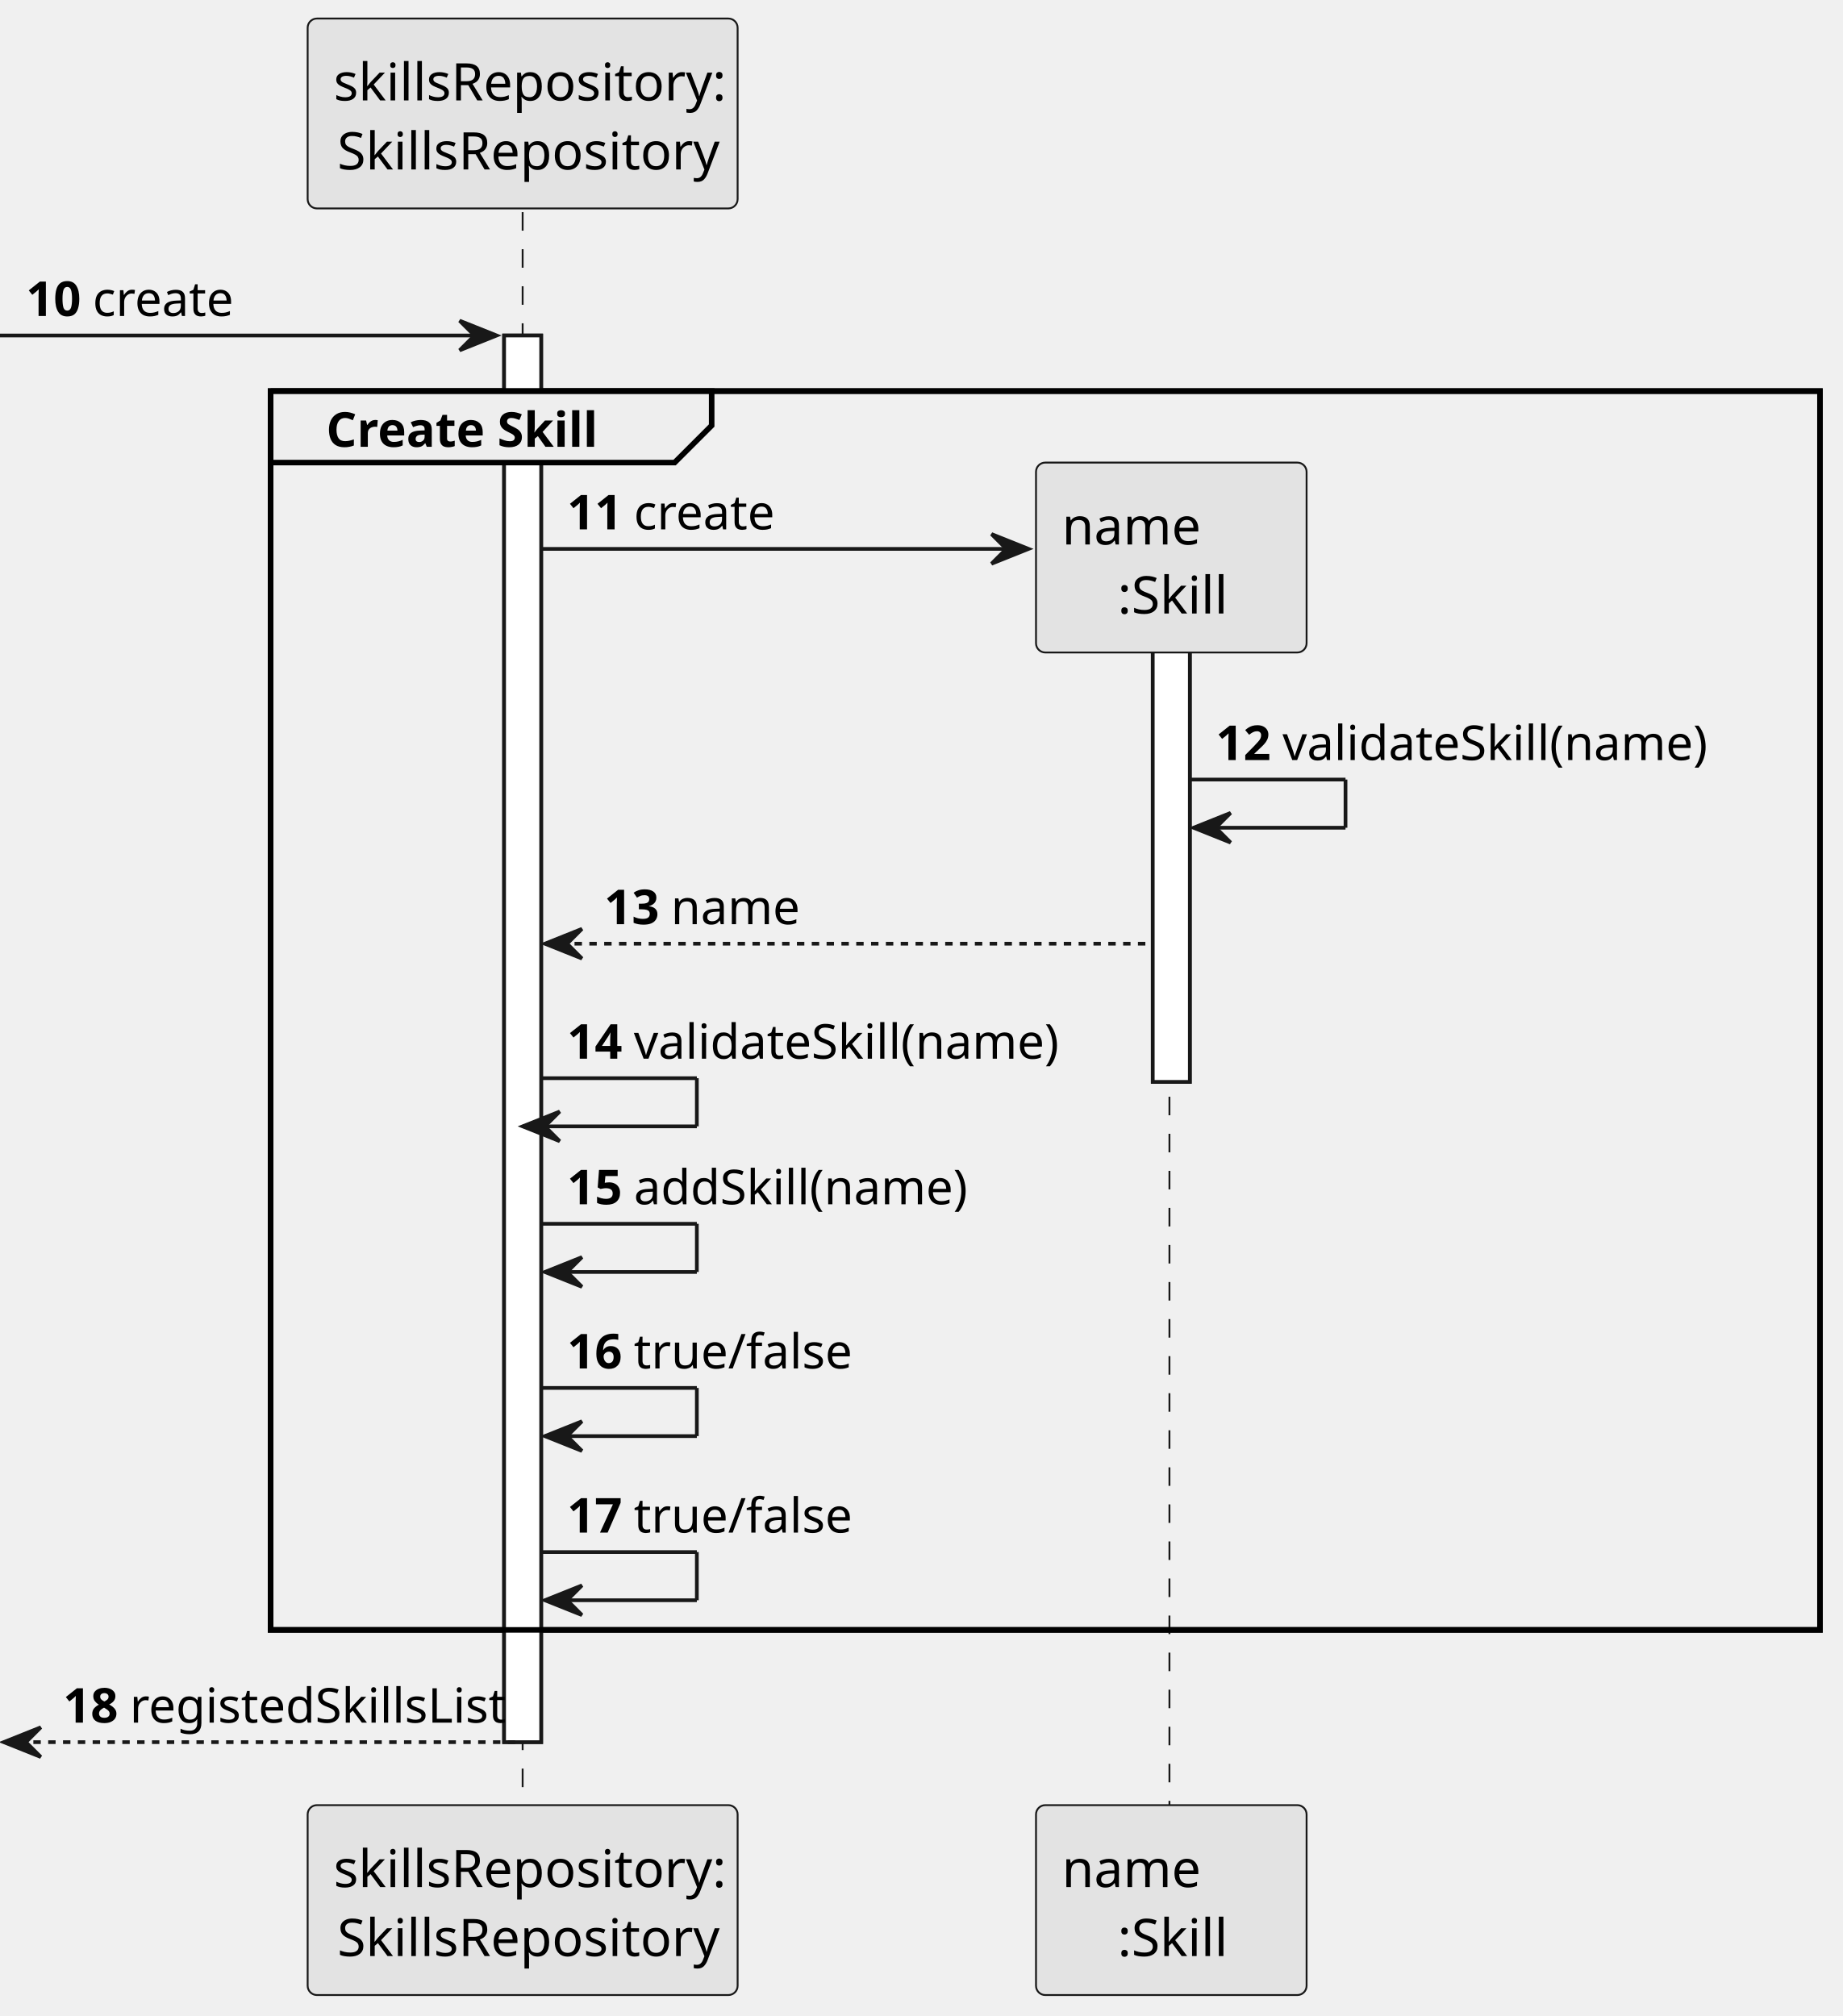
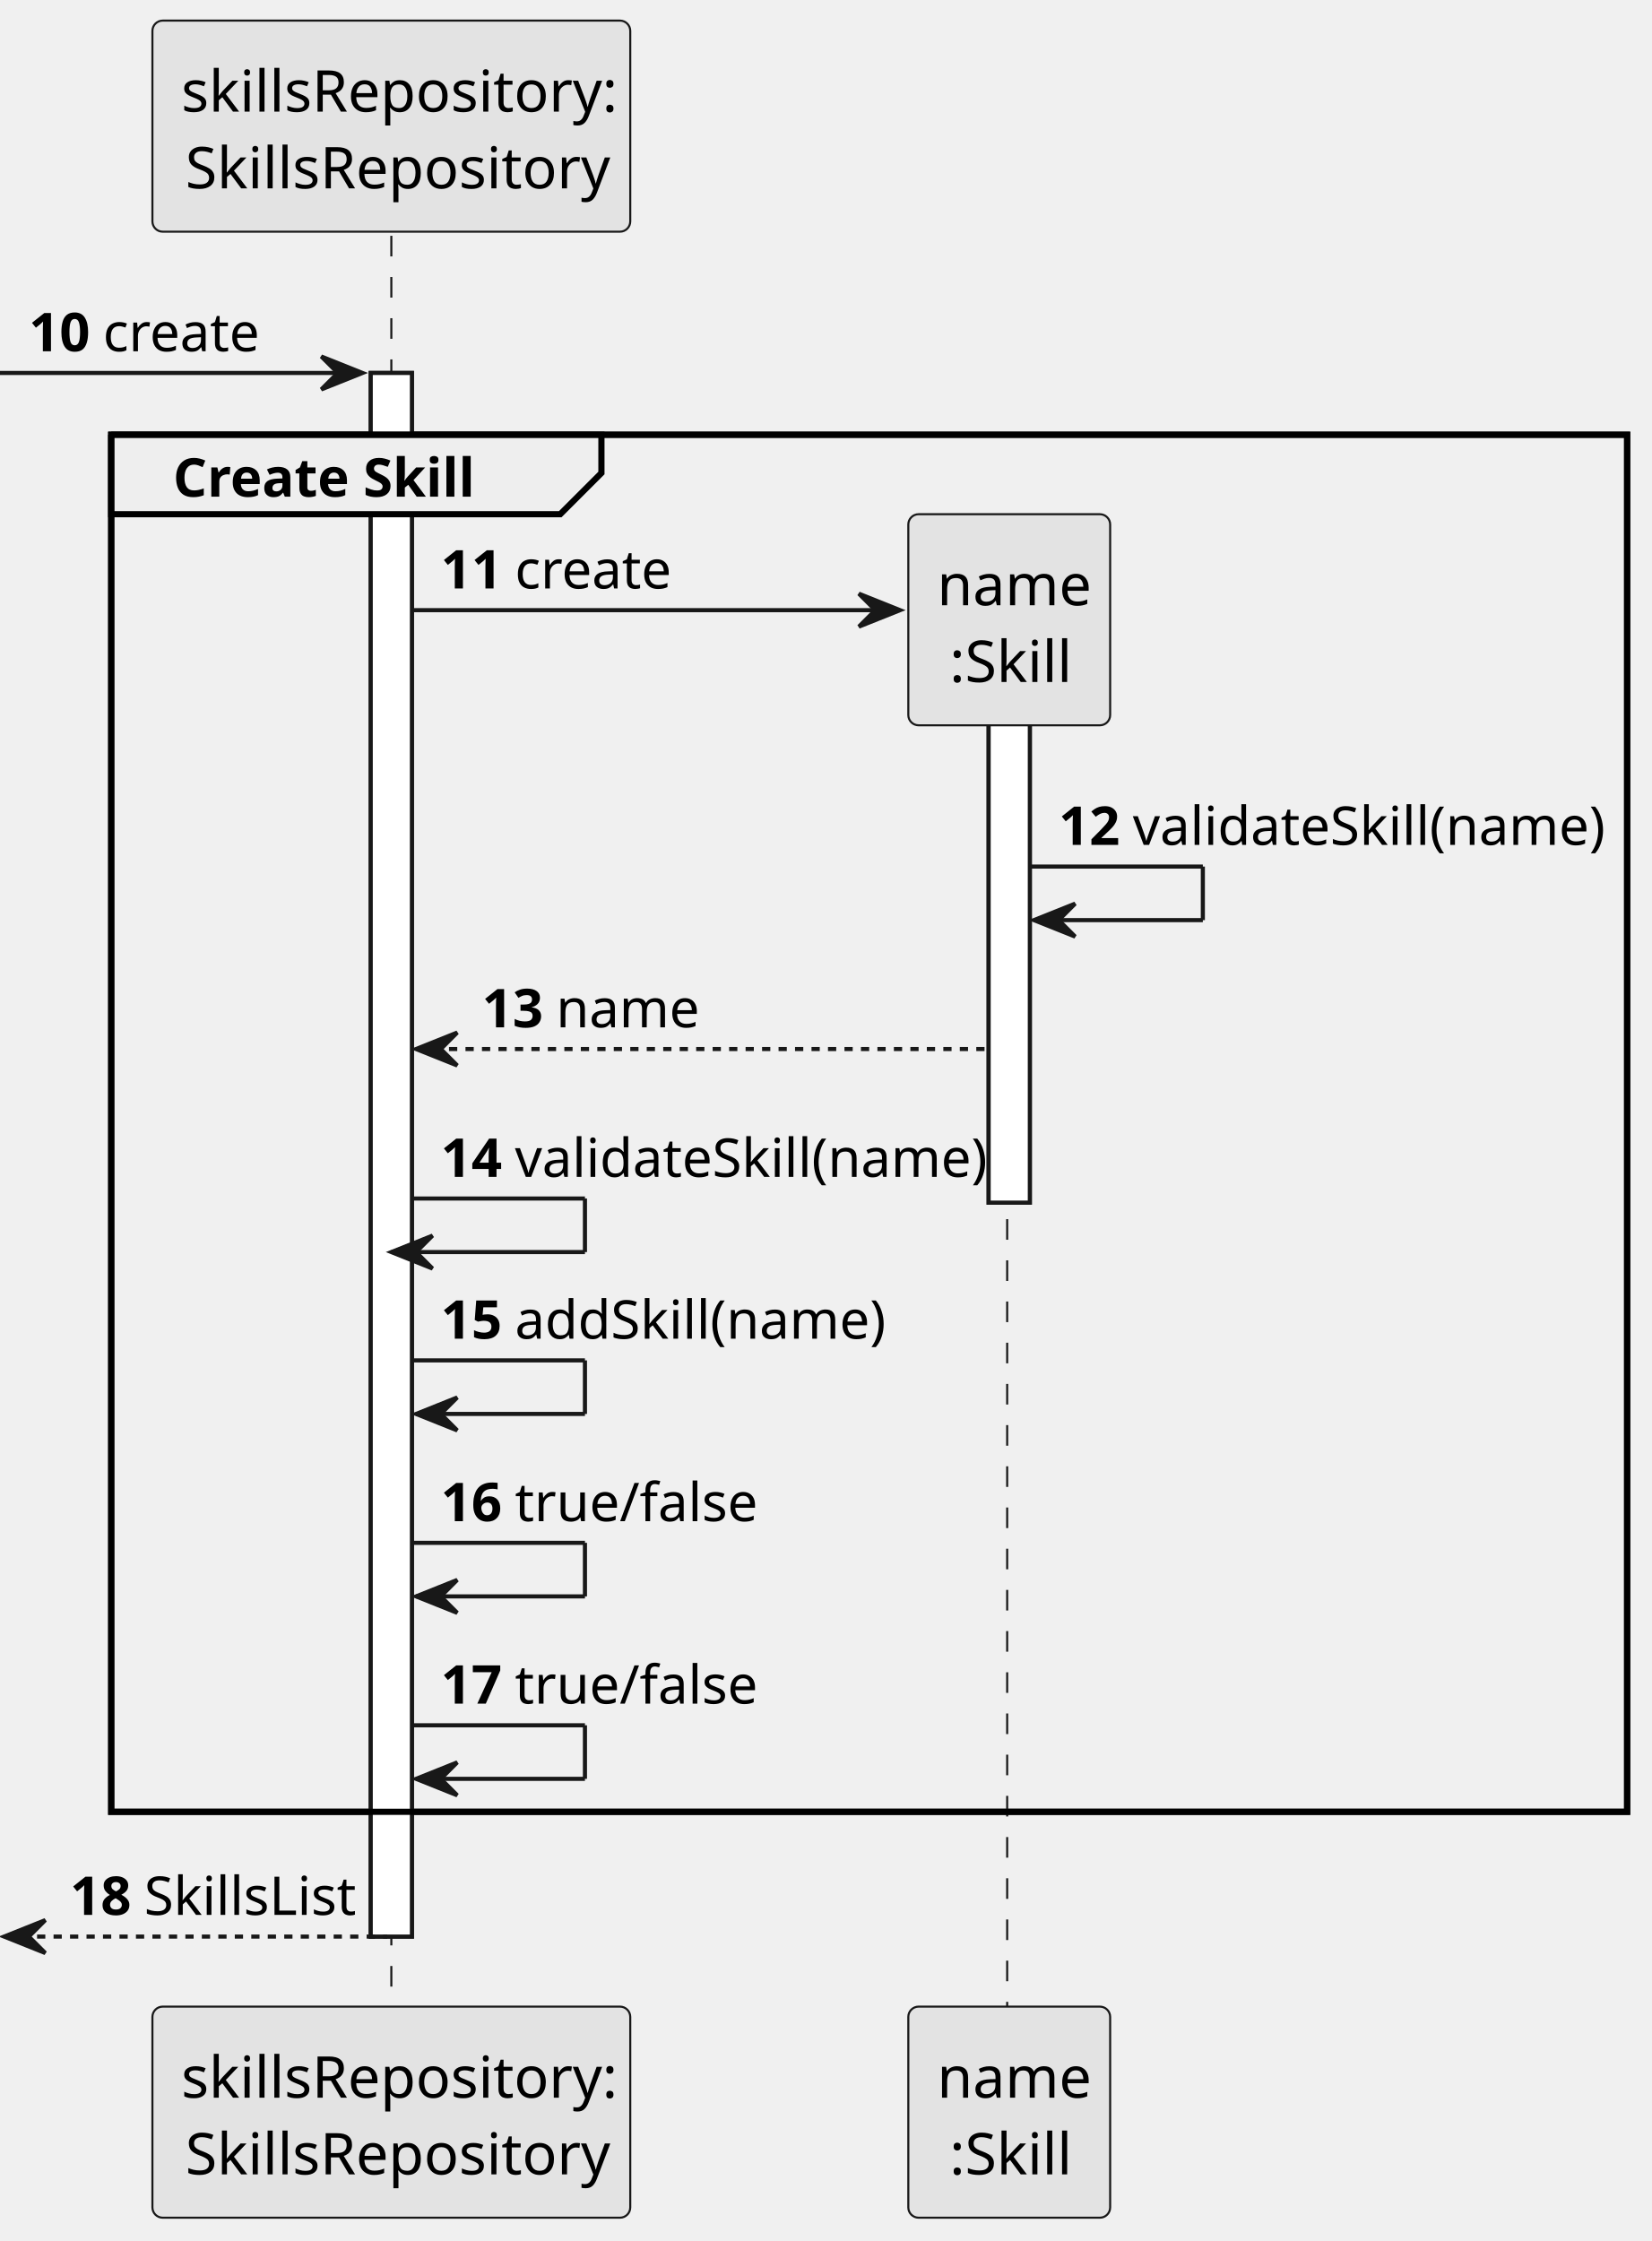
- <svg xmlns="http://www.w3.org/2000/svg" contentStyleType="text/css" height="544px" preserveAspectRatio="none" style="width:497px;height:544px;background:#FFFFFF;" version="1.1" viewBox="0 0 497 544" width="497px" zoomAndPan="magnify">
+ <svg xmlns="http://www.w3.org/2000/svg" contentStyleType="text/css" height="544px" preserveAspectRatio="none" style="width:401px;height:544px;background:#FFFFFF;" version="1.1" viewBox="0 0 401 544" width="401px" zoomAndPan="magnify">
  <defs />
  <g>
-     <rect fill="#FFFFFF" height="379.57" style="stroke:#181818;stroke-width:1.0;" width="10" x="136" y="90.533" />
-     <rect fill="#FFFFFF" height="133.824" style="stroke:#181818;stroke-width:1.0;" width="10" x="311" y="158.115" />
-     <rect fill="none" height="334.279" style="stroke:#000000;stroke-width:1.5;" width="418" x="73" y="105.533" />
-     <line style="stroke:#181818;stroke-width:0.5;stroke-dasharray:5.0,5.0;" x1="141" x2="141" y1="57.242" y2="488.103" />
-     <line style="stroke:#181818;stroke-width:0.5;stroke-dasharray:5.0,5.0;" x1="315.5" x2="315.5" y1="165.945" y2="488.103" />
-     <rect fill="#E3E3E3" height="51.242" rx="2.5" ry="2.5" style="stroke:#181818;stroke-width:0.5;" width="116" x="83" y="5" />
-     <text fill="#000000" font-family="sans-serif" font-size="14" lengthAdjust="spacing" textLength="102" x="90" y="27.107">skillsRepository:</text>
-     <text fill="#000000" font-family="sans-serif" font-size="14" lengthAdjust="spacing" textLength="100" x="91" y="45.728">SkillsRepository</text>
-     <rect fill="#E3E3E3" height="51.242" rx="2.5" ry="2.5" style="stroke:#181818;stroke-width:0.5;" width="116" x="83" y="487.103" />
-     <text fill="#000000" font-family="sans-serif" font-size="14" lengthAdjust="spacing" textLength="102" x="90" y="509.211">skillsRepository:</text>
-     <text fill="#000000" font-family="sans-serif" font-size="14" lengthAdjust="spacing" textLength="100" x="91" y="527.832">SkillsRepository</text>
-     <rect fill="#E3E3E3" height="51.242" rx="2.5" ry="2.5" style="stroke:#181818;stroke-width:0.5;" width="73" x="279.5" y="487.103" />
-     <text fill="#000000" font-family="sans-serif" font-size="14" lengthAdjust="spacing" textLength="59" x="286.5" y="509.211">name</text>
-     <text fill="#000000" font-family="sans-serif" font-size="14" lengthAdjust="spacing" textLength="29" x="301.5" y="527.832">:Skill</text>
-     <rect fill="#FFFFFF" height="379.57" style="stroke:#181818;stroke-width:1.0;" width="10" x="136" y="90.533" />
-     <rect fill="#FFFFFF" height="133.824" style="stroke:#181818;stroke-width:1.0;" width="10" x="311" y="158.115" />
-     <polygon fill="#181818" points="124,86.533,134,90.533,124,94.533,128,90.533" style="stroke:#181818;stroke-width:1.0;" />
-     <line style="stroke:#181818;stroke-width:1.0;" x1="0" x2="130" y1="90.533" y2="90.533" />
+     <rect fill="#FFFFFF" height="379.57" style="stroke:#181818;stroke-width:1.0;" width="10" x="90" y="90.533" />
+     <rect fill="#FFFFFF" height="133.824" style="stroke:#181818;stroke-width:1.0;" width="10" x="240" y="158.115" />
+     <rect fill="none" height="334.279" style="stroke:#000000;stroke-width:1.5;" width="368" x="27" y="105.533" />
+     <line style="stroke:#181818;stroke-width:0.5;stroke-dasharray:5.0,5.0;" x1="95" x2="95" y1="57.242" y2="488.103" />
+     <line style="stroke:#181818;stroke-width:0.5;stroke-dasharray:5.0,5.0;" x1="244.5" x2="244.5" y1="165.945" y2="488.103" />
+     <rect fill="#E3E3E3" height="51.242" rx="2.5" ry="2.5" style="stroke:#181818;stroke-width:0.5;" width="116" x="37" y="5" />
+     <text fill="#000000" font-family="sans-serif" font-size="14" lengthAdjust="spacing" textLength="102" x="44" y="27.107">skillsRepository:</text>
+     <text fill="#000000" font-family="sans-serif" font-size="14" lengthAdjust="spacing" textLength="100" x="45" y="45.728">SkillsRepository</text>
+     <rect fill="#E3E3E3" height="51.242" rx="2.5" ry="2.5" style="stroke:#181818;stroke-width:0.5;" width="116" x="37" y="487.103" />
+     <text fill="#000000" font-family="sans-serif" font-size="14" lengthAdjust="spacing" textLength="102" x="44" y="509.211">skillsRepository:</text>
+     <text fill="#000000" font-family="sans-serif" font-size="14" lengthAdjust="spacing" textLength="100" x="45" y="527.832">SkillsRepository</text>
+     <rect fill="#E3E3E3" height="51.242" rx="2.5" ry="2.5" style="stroke:#181818;stroke-width:0.5;" width="49" x="220.5" y="487.103" />
+     <text fill="#000000" font-family="sans-serif" font-size="14" lengthAdjust="spacing" textLength="35" x="227.5" y="509.211">name</text>
+     <text fill="#000000" font-family="sans-serif" font-size="14" lengthAdjust="spacing" textLength="29" x="230.5" y="527.832">:Skill</text>
+     <rect fill="#FFFFFF" height="379.57" style="stroke:#181818;stroke-width:1.0;" width="10" x="90" y="90.533" />
+     <rect fill="#FFFFFF" height="133.824" style="stroke:#181818;stroke-width:1.0;" width="10" x="240" y="158.115" />
+     <polygon fill="#181818" points="78,86.533,88,90.533,78,94.533,82,90.533" style="stroke:#181818;stroke-width:1.0;" />
+     <line style="stroke:#181818;stroke-width:1.0;" x1="0" x2="84" y1="90.533" y2="90.533" />
    <text fill="#000000" font-family="sans-serif" font-size="13" font-weight="bold" lengthAdjust="spacing" textLength="14" x="7" y="85.27">10</text>
    <text fill="#000000" font-family="sans-serif" font-size="13" lengthAdjust="spacing" textLength="36" x="25" y="85.27">create</text>
-     <path d="M73,105.533 L192,105.533 L192,114.824 L182,124.824 L73,124.824 L73,105.533 " fill="#EEEEEE" style="stroke:#000000;stroke-width:1.5;" />
-     <rect fill="none" height="334.279" style="stroke:#000000;stroke-width:1.5;" width="418" x="73" y="105.533" />
-     <text fill="#000000" font-family="sans-serif" font-size="13" font-weight="bold" lengthAdjust="spacing" textLength="74" x="88" y="120.561">Create Skill</text>
-     <polygon fill="#181818" points="267.5,144.115,277.5,148.115,267.5,152.115,271.5,148.115" style="stroke:#181818;stroke-width:1.0;" />
-     <line style="stroke:#181818;stroke-width:1.0;" x1="146" x2="273.5" y1="148.115" y2="148.115" />
-     <text fill="#000000" font-family="sans-serif" font-size="13" font-weight="bold" lengthAdjust="spacing" textLength="14" x="153" y="142.852">11</text>
-     <text fill="#000000" font-family="sans-serif" font-size="13" lengthAdjust="spacing" textLength="36" x="171" y="142.852">create</text>
-     <rect fill="#E3E3E3" height="51.242" rx="2.5" ry="2.5" style="stroke:#181818;stroke-width:0.5;" width="73" x="279.5" y="124.824" />
-     <text fill="#000000" font-family="sans-serif" font-size="14" lengthAdjust="spacing" textLength="59" x="286.5" y="146.932">name</text>
-     <text fill="#000000" font-family="sans-serif" font-size="14" lengthAdjust="spacing" textLength="29" x="301.5" y="165.553">:Skill</text>
-     <line style="stroke:#181818;stroke-width:1.0;" x1="321" x2="363" y1="210.357" y2="210.357" />
-     <line style="stroke:#181818;stroke-width:1.0;" x1="363" x2="363" y1="210.357" y2="223.357" />
-     <line style="stroke:#181818;stroke-width:1.0;" x1="322" x2="363" y1="223.357" y2="223.357" />
-     <polygon fill="#181818" points="332,219.357,322,223.357,332,227.357,328,223.357" style="stroke:#181818;stroke-width:1.0;" />
-     <text fill="#000000" font-family="sans-serif" font-size="13" font-weight="bold" lengthAdjust="spacing" textLength="14" x="328" y="205.095">12</text>
-     <text fill="#000000" font-family="sans-serif" font-size="13" lengthAdjust="spacing" textLength="133" x="346" y="205.095">validateSkill(name)</text>
-     <polygon fill="#181818" points="157,250.648,147,254.648,157,258.648,153,254.648" style="stroke:#181818;stroke-width:1.0;" />
-     <line style="stroke:#181818;stroke-width:1.0;stroke-dasharray:2.0,2.0;" x1="151" x2="310" y1="254.648" y2="254.648" />
-     <text fill="#000000" font-family="sans-serif" font-size="13" font-weight="bold" lengthAdjust="spacing" textLength="14" x="163" y="249.386">13</text>
-     <text fill="#000000" font-family="sans-serif" font-size="13" lengthAdjust="spacing" textLength="57" x="181" y="249.386">name</text>
-     <line style="stroke:#181818;stroke-width:1.0;" x1="146" x2="188" y1="290.94" y2="290.94" />
-     <line style="stroke:#181818;stroke-width:1.0;" x1="188" x2="188" y1="290.94" y2="303.94" />
-     <line style="stroke:#181818;stroke-width:1.0;" x1="141" x2="188" y1="303.94" y2="303.94" />
-     <polygon fill="#181818" points="151,299.94,141,303.94,151,307.94,147,303.94" style="stroke:#181818;stroke-width:1.0;" />
-     <text fill="#000000" font-family="sans-serif" font-size="13" font-weight="bold" lengthAdjust="spacing" textLength="14" x="153" y="285.677">14</text>
-     <text fill="#000000" font-family="sans-serif" font-size="13" lengthAdjust="spacing" textLength="133" x="171" y="285.677">validateSkill(name)</text>
-     <line style="stroke:#181818;stroke-width:1.0;" x1="146" x2="188" y1="330.231" y2="330.231" />
-     <line style="stroke:#181818;stroke-width:1.0;" x1="188" x2="188" y1="330.231" y2="343.231" />
-     <line style="stroke:#181818;stroke-width:1.0;" x1="147" x2="188" y1="343.231" y2="343.231" />
-     <polygon fill="#181818" points="157,339.231,147,343.231,157,347.231,153,343.231" style="stroke:#181818;stroke-width:1.0;" />
-     <text fill="#000000" font-family="sans-serif" font-size="13" font-weight="bold" lengthAdjust="spacing" textLength="14" x="153" y="324.968">15</text>
-     <text fill="#000000" font-family="sans-serif" font-size="13" lengthAdjust="spacing" textLength="111" x="171" y="324.968">addSkill(name)</text>
-     <line style="stroke:#181818;stroke-width:1.0;" x1="146" x2="188" y1="374.522" y2="374.522" />
-     <line style="stroke:#181818;stroke-width:1.0;" x1="188" x2="188" y1="374.522" y2="387.522" />
-     <line style="stroke:#181818;stroke-width:1.0;" x1="147" x2="188" y1="387.522" y2="387.522" />
-     <polygon fill="#181818" points="157,383.522,147,387.522,157,391.522,153,387.522" style="stroke:#181818;stroke-width:1.0;" />
-     <text fill="#000000" font-family="sans-serif" font-size="13" font-weight="bold" lengthAdjust="spacing" textLength="14" x="153" y="369.259">16</text>
-     <text fill="#000000" font-family="sans-serif" font-size="13" lengthAdjust="spacing" textLength="53" x="171" y="369.259">true/false</text>
-     <line style="stroke:#181818;stroke-width:1.0;" x1="146" x2="188" y1="418.812" y2="418.812" />
-     <line style="stroke:#181818;stroke-width:1.0;" x1="188" x2="188" y1="418.812" y2="431.812" />
-     <line style="stroke:#181818;stroke-width:1.0;" x1="147" x2="188" y1="431.812" y2="431.812" />
-     <polygon fill="#181818" points="157,427.812,147,431.812,157,435.812,153,431.812" style="stroke:#181818;stroke-width:1.0;" />
-     <text fill="#000000" font-family="sans-serif" font-size="13" font-weight="bold" lengthAdjust="spacing" textLength="14" x="153" y="413.55">17</text>
-     <text fill="#000000" font-family="sans-serif" font-size="13" lengthAdjust="spacing" textLength="53" x="171" y="413.55">true/false</text>
+     <path d="M27,105.533 L146,105.533 L146,114.824 L136,124.824 L27,124.824 L27,105.533 " fill="#EEEEEE" style="stroke:#000000;stroke-width:1.5;" />
+     <rect fill="none" height="334.279" style="stroke:#000000;stroke-width:1.5;" width="368" x="27" y="105.533" />
+     <text fill="#000000" font-family="sans-serif" font-size="13" font-weight="bold" lengthAdjust="spacing" textLength="74" x="42" y="120.561">Create Skill</text>
+     <polygon fill="#181818" points="208.5,144.115,218.5,148.115,208.5,152.115,212.5,148.115" style="stroke:#181818;stroke-width:1.0;" />
+     <line style="stroke:#181818;stroke-width:1.0;" x1="100" x2="214.5" y1="148.115" y2="148.115" />
+     <text fill="#000000" font-family="sans-serif" font-size="13" font-weight="bold" lengthAdjust="spacing" textLength="14" x="107" y="142.852">11</text>
+     <text fill="#000000" font-family="sans-serif" font-size="13" lengthAdjust="spacing" textLength="36" x="125" y="142.852">create</text>
+     <rect fill="#E3E3E3" height="51.242" rx="2.5" ry="2.5" style="stroke:#181818;stroke-width:0.5;" width="49" x="220.5" y="124.824" />
+     <text fill="#000000" font-family="sans-serif" font-size="14" lengthAdjust="spacing" textLength="35" x="227.5" y="146.932">name</text>
+     <text fill="#000000" font-family="sans-serif" font-size="14" lengthAdjust="spacing" textLength="29" x="230.5" y="165.553">:Skill</text>
+     <line style="stroke:#181818;stroke-width:1.0;" x1="250" x2="292" y1="210.357" y2="210.357" />
+     <line style="stroke:#181818;stroke-width:1.0;" x1="292" x2="292" y1="210.357" y2="223.357" />
+     <line style="stroke:#181818;stroke-width:1.0;" x1="251" x2="292" y1="223.357" y2="223.357" />
+     <polygon fill="#181818" points="261,219.357,251,223.357,261,227.357,257,223.357" style="stroke:#181818;stroke-width:1.0;" />
+     <text fill="#000000" font-family="sans-serif" font-size="13" font-weight="bold" lengthAdjust="spacing" textLength="14" x="257" y="205.095">12</text>
+     <text fill="#000000" font-family="sans-serif" font-size="13" lengthAdjust="spacing" textLength="108" x="275" y="205.095">validateSkill(name)</text>
+     <polygon fill="#181818" points="111,250.648,101,254.648,111,258.648,107,254.648" style="stroke:#181818;stroke-width:1.0;" />
+     <line style="stroke:#181818;stroke-width:1.0;stroke-dasharray:2.0,2.0;" x1="105" x2="239" y1="254.648" y2="254.648" />
+     <text fill="#000000" font-family="sans-serif" font-size="13" font-weight="bold" lengthAdjust="spacing" textLength="14" x="117" y="249.386">13</text>
+     <text fill="#000000" font-family="sans-serif" font-size="13" lengthAdjust="spacing" textLength="32" x="135" y="249.386">name</text>
+     <line style="stroke:#181818;stroke-width:1.0;" x1="100" x2="142" y1="290.94" y2="290.94" />
+     <line style="stroke:#181818;stroke-width:1.0;" x1="142" x2="142" y1="290.94" y2="303.94" />
+     <line style="stroke:#181818;stroke-width:1.0;" x1="95" x2="142" y1="303.94" y2="303.94" />
+     <polygon fill="#181818" points="105,299.94,95,303.94,105,307.94,101,303.94" style="stroke:#181818;stroke-width:1.0;" />
+     <text fill="#000000" font-family="sans-serif" font-size="13" font-weight="bold" lengthAdjust="spacing" textLength="14" x="107" y="285.677">14</text>
+     <text fill="#000000" font-family="sans-serif" font-size="13" lengthAdjust="spacing" textLength="108" x="125" y="285.677">validateSkill(name)</text>
+     <line style="stroke:#181818;stroke-width:1.0;" x1="100" x2="142" y1="330.231" y2="330.231" />
+     <line style="stroke:#181818;stroke-width:1.0;" x1="142" x2="142" y1="330.231" y2="343.231" />
+     <line style="stroke:#181818;stroke-width:1.0;" x1="101" x2="142" y1="343.231" y2="343.231" />
+     <polygon fill="#181818" points="111,339.231,101,343.231,111,347.231,107,343.231" style="stroke:#181818;stroke-width:1.0;" />
+     <text fill="#000000" font-family="sans-serif" font-size="13" font-weight="bold" lengthAdjust="spacing" textLength="14" x="107" y="324.968">15</text>
+     <text fill="#000000" font-family="sans-serif" font-size="13" lengthAdjust="spacing" textLength="86" x="125" y="324.968">addSkill(name)</text>
+     <line style="stroke:#181818;stroke-width:1.0;" x1="100" x2="142" y1="374.522" y2="374.522" />
+     <line style="stroke:#181818;stroke-width:1.0;" x1="142" x2="142" y1="374.522" y2="387.522" />
+     <line style="stroke:#181818;stroke-width:1.0;" x1="101" x2="142" y1="387.522" y2="387.522" />
+     <polygon fill="#181818" points="111,383.522,101,387.522,111,391.522,107,387.522" style="stroke:#181818;stroke-width:1.0;" />
+     <text fill="#000000" font-family="sans-serif" font-size="13" font-weight="bold" lengthAdjust="spacing" textLength="14" x="107" y="369.259">16</text>
+     <text fill="#000000" font-family="sans-serif" font-size="13" lengthAdjust="spacing" textLength="53" x="125" y="369.259">true/false</text>
+     <line style="stroke:#181818;stroke-width:1.0;" x1="100" x2="142" y1="418.812" y2="418.812" />
+     <line style="stroke:#181818;stroke-width:1.0;" x1="142" x2="142" y1="418.812" y2="431.812" />
+     <line style="stroke:#181818;stroke-width:1.0;" x1="101" x2="142" y1="431.812" y2="431.812" />
+     <polygon fill="#181818" points="111,427.812,101,431.812,111,435.812,107,431.812" style="stroke:#181818;stroke-width:1.0;" />
+     <text fill="#000000" font-family="sans-serif" font-size="13" font-weight="bold" lengthAdjust="spacing" textLength="14" x="107" y="413.55">17</text>
+     <text fill="#000000" font-family="sans-serif" font-size="13" lengthAdjust="spacing" textLength="53" x="125" y="413.55">true/false</text>
    <polygon fill="#181818" points="11,466.103,1,470.103,11,474.103,7,470.103" style="stroke:#181818;stroke-width:1.0;" />
-     <line style="stroke:#181818;stroke-width:1.0;stroke-dasharray:2.0,2.0;" x1="5" x2="140" y1="470.103" y2="470.103" />
+     <line style="stroke:#181818;stroke-width:1.0;stroke-dasharray:2.0,2.0;" x1="5" x2="94" y1="470.103" y2="470.103" />
    <text fill="#000000" font-family="sans-serif" font-size="13" font-weight="bold" lengthAdjust="spacing" textLength="14" x="17" y="464.841">18</text>
-     <text fill="#000000" font-family="sans-serif" font-size="13" lengthAdjust="spacing" textLength="99" x="35" y="464.841">registedSkillsList</text>
+     <text fill="#000000" font-family="sans-serif" font-size="13" lengthAdjust="spacing" textLength="53" x="35" y="464.841">SkillsList</text>
  </g>
</svg>
